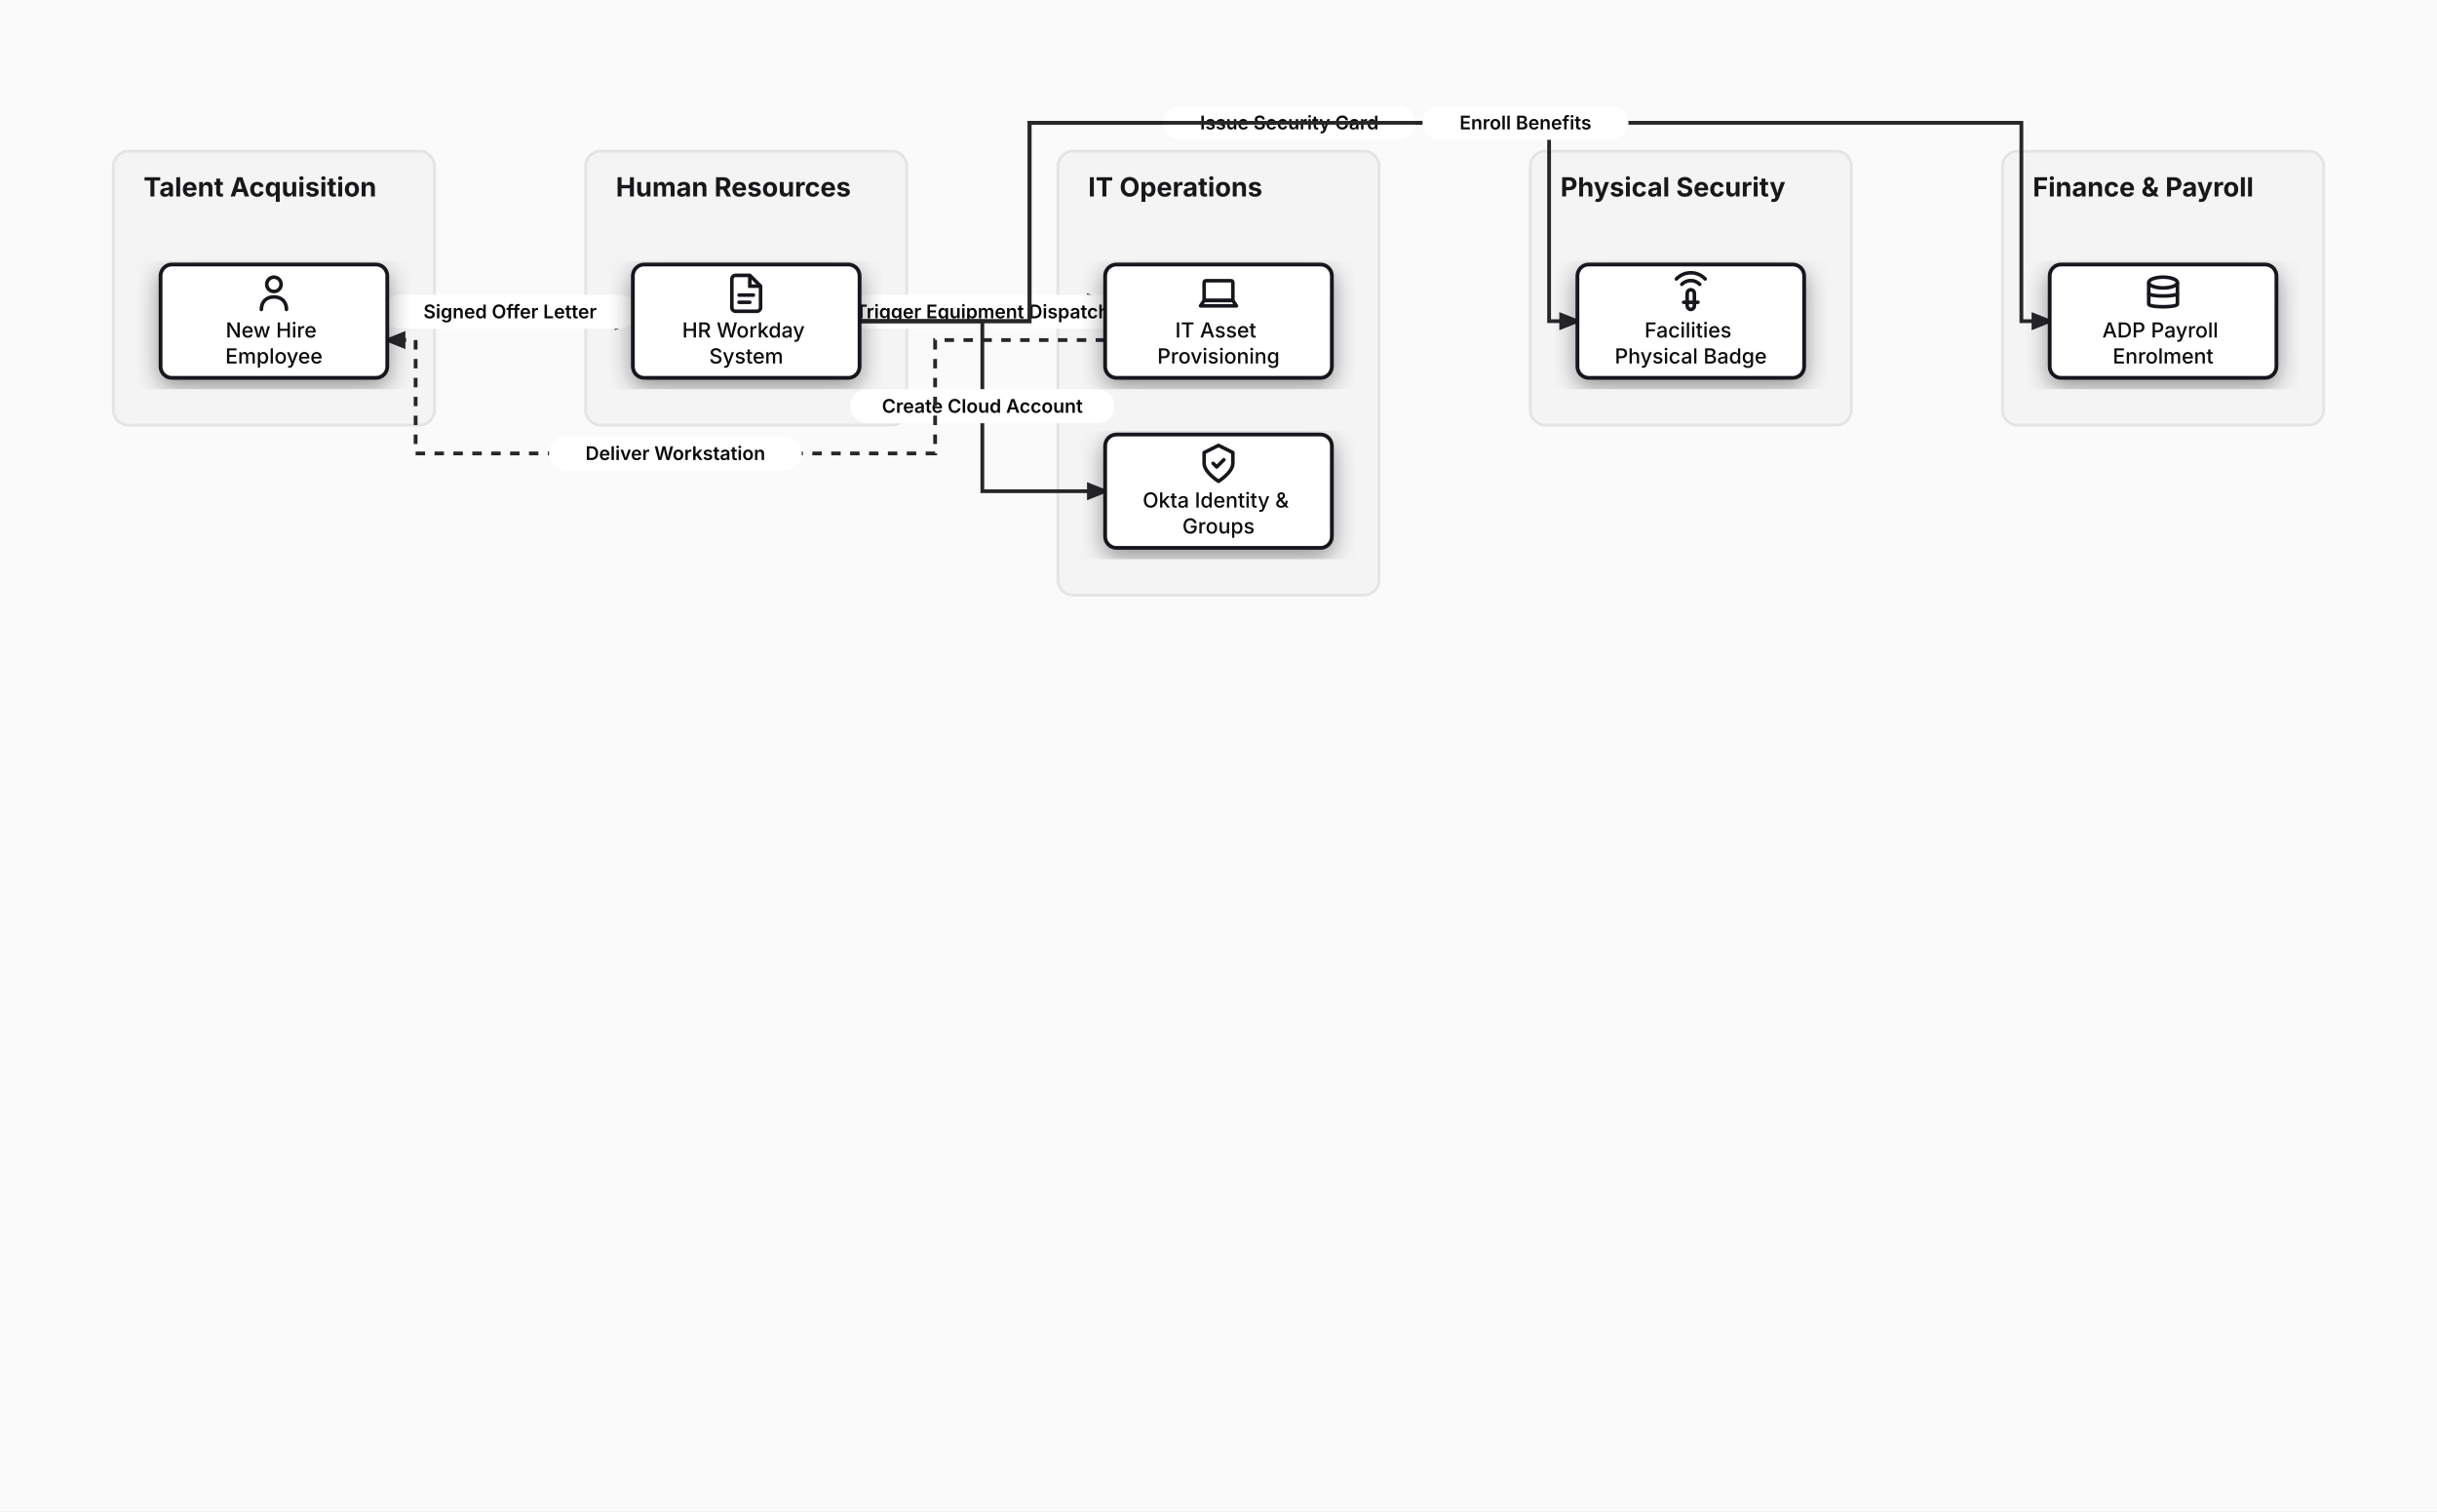
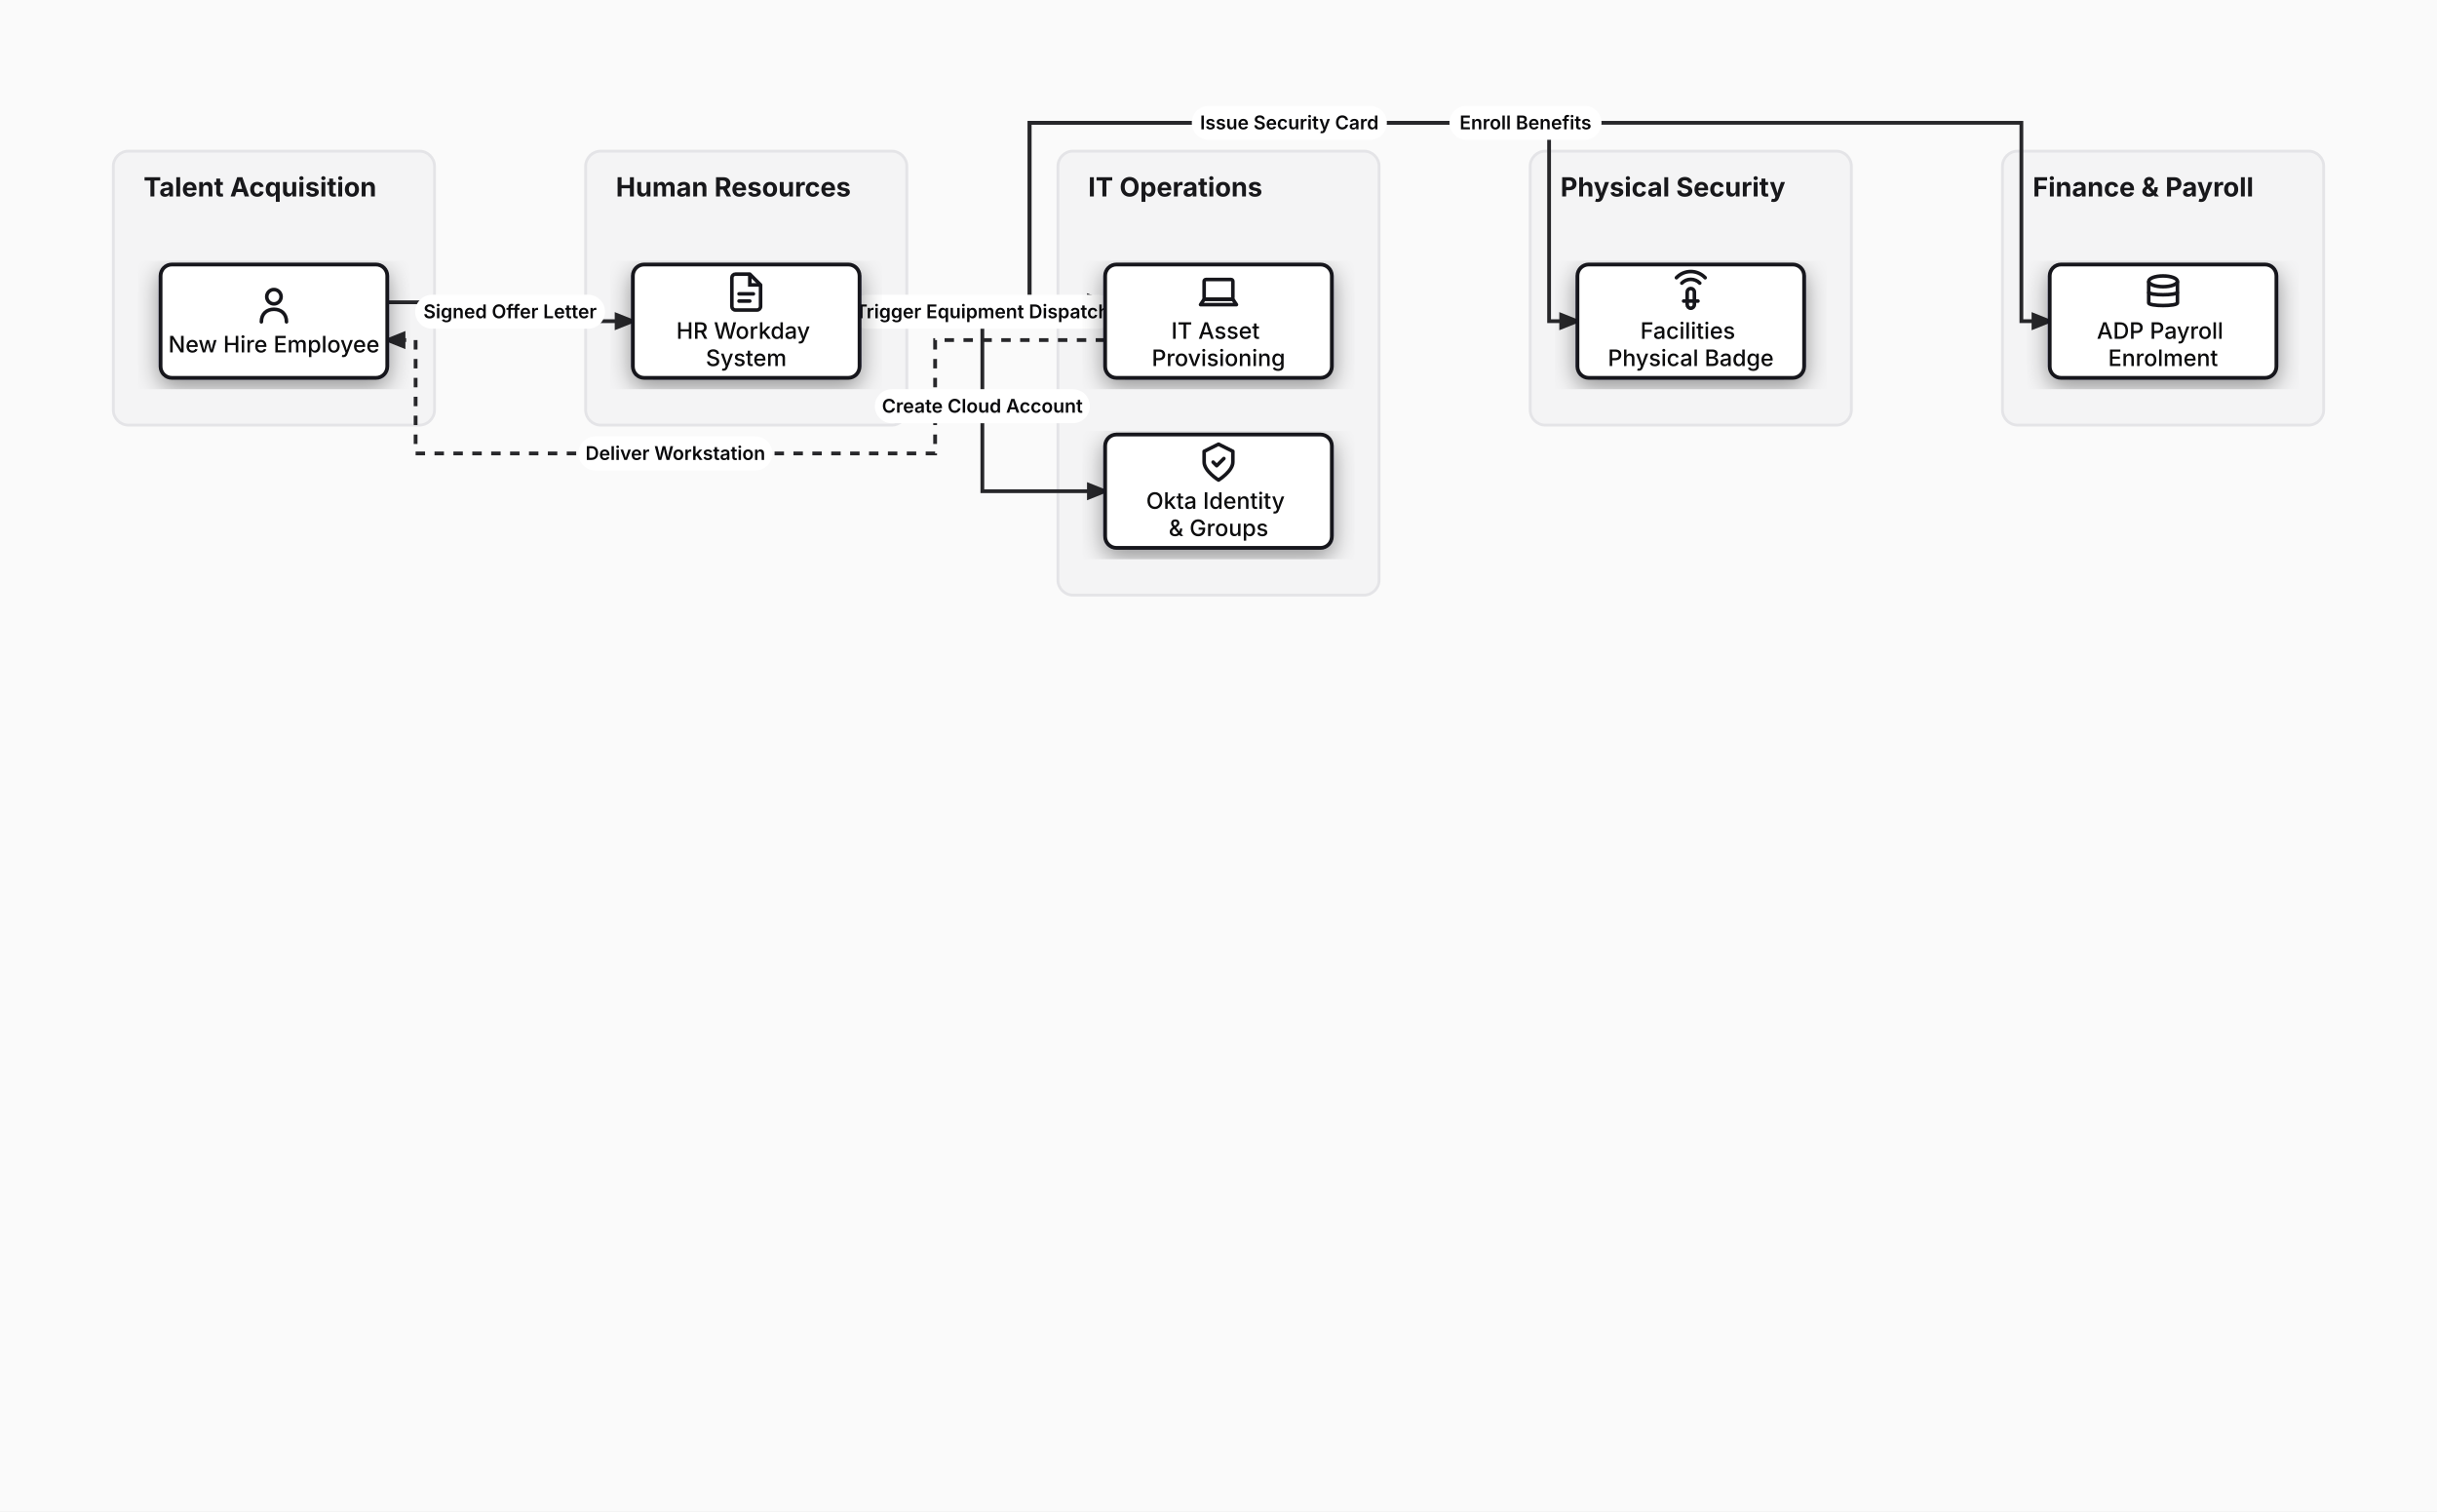
<svg xmlns="http://www.w3.org/2000/svg" viewBox="0 0 1290 800" width="1290" height="800">
  <defs>
    <marker id="arrow" viewBox="0 0 10 10" refX="8" refY="5" markerWidth="6" markerHeight="6" orient="auto-start-reverse">
      <path d="M 0 1 L 10 5 L 0 9 z" fill="#18181B" />
    </marker>
    <marker id="arrow-tail" viewBox="0 0 10 10" refX="2" refY="5" markerWidth="6" markerHeight="6" orient="auto">
      <path d="M 10 1 L 0 5 L 10 9 z" fill="#18181B" />
    </marker>
    <marker id="arrow-27272A" viewBox="0 0 10 10" refX="8" refY="5" markerWidth="6" markerHeight="6" orient="auto-start-reverse">
      <path d="M 0 1 L 10 5 L 0 9 z" fill="#27272A" />
    </marker>
    <marker id="arrow-27272A-tail" viewBox="0 0 10 10" refX="2" refY="5" markerWidth="6" markerHeight="6" orient="auto">
      <path d="M 10 1 L 0 5 L 10 9 z" fill="#27272A" />
    </marker>
    <filter id="shadow" x="-10%" y="-10%" width="120%" height="120%">
      <feDropShadow dx="0" dy="4" stdDeviation="6" flood-color="#000000" flood-opacity="0.4" />
    </filter>
  </defs>
  <rect width="100%" height="100%" fill="#FAFAFA" />
  <g id="group_1">
    <rect x="60.0" y="80.0" width="170.0" height="145.0" rx="8" fill="#F4F4F5" stroke="#E4E4E7" stroke-width="1.5" />
-     <text x="76.0" y="104.0" fill="#18181B" font-family="Inter, -apple-system, BlinkMacSystemFont, 'Segoe UI', Roboto, sans-serif" font-size="14" font-weight="bold">Talent Acquisition</text>
+     <text x="76" y="104" fill="#18181B" font-family="Inter, -apple-system, BlinkMacSystemFont, 'Segoe UI', Roboto, sans-serif" font-size="14" font-weight="700" text-anchor="start">Talent Acquisition</text>
  </g>
  <g id="group_2">
    <rect x="310.0" y="80.0" width="170.0" height="145.0" rx="8" fill="#F4F4F5" stroke="#E4E4E7" stroke-width="1.5" />
-     <text x="326.0" y="104.0" fill="#18181B" font-family="Inter, -apple-system, BlinkMacSystemFont, 'Segoe UI', Roboto, sans-serif" font-size="14" font-weight="bold">Human Resources</text>
+     <text x="326" y="104" fill="#18181B" font-family="Inter, -apple-system, BlinkMacSystemFont, 'Segoe UI', Roboto, sans-serif" font-size="14" font-weight="700" text-anchor="start">Human Resources</text>
  </g>
  <g id="group_3">
    <rect x="560.0" y="80.0" width="170.0" height="235.0" rx="8" fill="#F4F4F5" stroke="#E4E4E7" stroke-width="1.5" />
-     <text x="576.0" y="104.0" fill="#18181B" font-family="Inter, -apple-system, BlinkMacSystemFont, 'Segoe UI', Roboto, sans-serif" font-size="14" font-weight="bold">IT Operations</text>
+     <text x="576" y="104" fill="#18181B" font-family="Inter, -apple-system, BlinkMacSystemFont, 'Segoe UI', Roboto, sans-serif" font-size="14" font-weight="700" text-anchor="start">IT Operations</text>
  </g>
  <g id="group_4">
    <rect x="810.0" y="80.0" width="170.0" height="145.0" rx="8" fill="#F4F4F5" stroke="#E4E4E7" stroke-width="1.5" />
-     <text x="826.0" y="104.0" fill="#18181B" font-family="Inter, -apple-system, BlinkMacSystemFont, 'Segoe UI', Roboto, sans-serif" font-size="14" font-weight="bold">Physical Security</text>
+     <text x="826" y="104" fill="#18181B" font-family="Inter, -apple-system, BlinkMacSystemFont, 'Segoe UI', Roboto, sans-serif" font-size="14" font-weight="700" text-anchor="start">Physical Security</text>
  </g>
  <g id="group_5">
    <rect x="1060.0" y="80.0" width="170.0" height="145.0" rx="8" fill="#F4F4F5" stroke="#E4E4E7" stroke-width="1.5" />
-     <text x="1076.0" y="104.0" fill="#18181B" font-family="Inter, -apple-system, BlinkMacSystemFont, 'Segoe UI', Roboto, sans-serif" font-size="14" font-weight="bold">Finance &amp; Payroll</text>
+     <text x="1076" y="104" fill="#18181B" font-family="Inter, -apple-system, BlinkMacSystemFont, 'Segoe UI', Roboto, sans-serif" font-size="14" font-weight="700" text-anchor="start">Finance &amp; Payroll</text>
  </g>
  <path d="M 205.0 160.0 L 270.0 160.0 L 270.0 170.0 L 335.0 170.0" fill="none" stroke="#27272A" stroke-width="2" marker-end="url(#arrow-27272A)" />
-   <g class="badge">
-     <rect x="203.1" y="156.0" width="133.8" height="18.0" rx="9.0" fill="#FFFFFF" />
-     <text x="270.0" y="168.5" fill="#09090B" font-size="10.0" font-family="Inter, -apple-system, BlinkMacSystemFont, 'Segoe UI', Roboto, sans-serif" font-weight="600" text-anchor="middle">Signed Offer Letter</text>
-   </g>
  <path d="M 455.0 170.0 L 520.0 170.0 L 520.0 160.0 L 585.0 160.0" fill="none" stroke="#27272A" stroke-width="2" marker-end="url(#arrow-27272A)" />
-   <g class="badge">
-     <rect x="431.4" y="156.0" width="177.2" height="18.0" rx="9.0" fill="#FFFFFF" />
-     <text x="520.0" y="168.5" fill="#09090B" font-size="10.0" font-family="Inter, -apple-system, BlinkMacSystemFont, 'Segoe UI', Roboto, sans-serif" font-weight="600" text-anchor="middle">Trigger Equipment Dispatch</text>
-   </g>
  <path d="M 455.0 170.0 L 520.0 170.0 L 520.0 260.0 L 585.0 260.0" fill="none" stroke="#27272A" stroke-width="2" marker-end="url(#arrow-27272A)" />
-   <g class="badge">
-     <rect x="450.0" y="206.0" width="140.0" height="18.0" rx="9.0" fill="#FFFFFF" />
-     <text x="520.0" y="218.5" fill="#09090B" font-size="10.0" font-family="Inter, -apple-system, BlinkMacSystemFont, 'Segoe UI', Roboto, sans-serif" font-weight="600" text-anchor="middle">Create Cloud Account</text>
-   </g>
  <path d="M 455.0 170.0 L 545.0 170.0 L 545.0 65.0 L 820.0 65.0 L 820.0 170.0 L 835.0 170.0" fill="none" stroke="#27272A" stroke-width="2" marker-end="url(#arrow-27272A)" />
-   <g class="badge">
-     <rect x="615.6" y="56.0" width="133.8" height="18.0" rx="9.0" fill="#FFFFFF" />
-     <text x="682.5" y="68.5" fill="#09090B" font-size="10.0" font-family="Inter, -apple-system, BlinkMacSystemFont, 'Segoe UI', Roboto, sans-serif" font-weight="600" text-anchor="middle">Issue Security Card</text>
-   </g>
  <path d="M 455.0 170.0 L 545.0 170.0 L 545.0 65.0 L 1070.0 65.0 L 1070.0 170.0 L 1085.0 170.0" fill="none" stroke="#27272A" stroke-width="2" marker-end="url(#arrow-27272A)" />
-   <g class="badge">
-     <rect x="753.0" y="56.0" width="109.0" height="18.0" rx="9.0" fill="#FFFFFF" />
-     <text x="807.5" y="68.5" fill="#09090B" font-size="10.0" font-family="Inter, -apple-system, BlinkMacSystemFont, 'Segoe UI', Roboto, sans-serif" font-weight="600" text-anchor="middle">Enroll Benefits</text>
-   </g>
  <path d="M 585.0 180.0 L 495.0 180.0 L 495.0 240.0 L 220.0 240.0 L 220.0 180.0 L 205.0 180.0" fill="none" stroke="#27272A" stroke-width="2" stroke-dasharray="5,5" marker-end="url(#arrow-27272A)" />
  <g class="badge">
-     <rect x="290.6" y="231.0" width="133.8" height="18.0" rx="9.0" fill="#FFFFFF" />
-     <text x="357.5" y="243.5" fill="#09090B" font-size="10.0" font-family="Inter, -apple-system, BlinkMacSystemFont, 'Segoe UI', Roboto, sans-serif" font-weight="600" text-anchor="middle">Deliver Workstation</text>
+     <rect x="219.754" y="156.0" width="100.492" height="18.0" rx="9.0" fill="#FFFFFF" />
+     <text x="270" y="168.44" fill="#09090B" font-family="Inter, -apple-system, BlinkMacSystemFont, 'Segoe UI', Roboto, sans-serif" font-size="10" font-weight="600" text-anchor="middle">Signed Offer Letter</text>
+   </g>
+   <g class="badge">
+     <rect x="450.027" y="156.0" width="139.945" height="18.0" rx="9.0" fill="#FFFFFF" />
+     <text x="520" y="168.44" fill="#09090B" font-family="Inter, -apple-system, BlinkMacSystemFont, 'Segoe UI', Roboto, sans-serif" font-size="10" font-weight="600" text-anchor="middle">Trigger Equipment Dispatch</text>
+   </g>
+   <g class="badge">
+     <rect x="463.084" y="206.0" width="113.832" height="18.0" rx="9.0" fill="#FFFFFF" />
+     <text x="520" y="218.44" fill="#09090B" font-family="Inter, -apple-system, BlinkMacSystemFont, 'Segoe UI', Roboto, sans-serif" font-size="10" font-weight="600" text-anchor="middle">Create Cloud Account</text>
+   </g>
+   <g class="badge">
+     <rect x="630.872" y="56.0" width="103.256" height="18.0" rx="9.0" fill="#FFFFFF" />
+     <text x="682.5" y="68.44" fill="#09090B" font-family="Inter, -apple-system, BlinkMacSystemFont, 'Segoe UI', Roboto, sans-serif" font-size="10" font-weight="600" text-anchor="middle">Issue Security Card</text>
+   </g>
+   <g class="badge">
+     <rect x="767.261" y="56.0" width="80.478" height="18.0" rx="9.0" fill="#FFFFFF" />
+     <text x="807.5" y="68.44" fill="#09090B" font-family="Inter, -apple-system, BlinkMacSystemFont, 'Segoe UI', Roboto, sans-serif" font-size="10" font-weight="600" text-anchor="middle">Enroll Benefits</text>
+   </g>
+   <g class="badge">
+     <rect x="306.155" y="231.0" width="102.689" height="18.0" rx="9.0" fill="#FFFFFF" />
+     <text x="357.5" y="243.44" fill="#09090B" font-family="Inter, -apple-system, BlinkMacSystemFont, 'Segoe UI', Roboto, sans-serif" font-size="10" font-weight="600" text-anchor="middle">Deliver Workstation</text>
  </g>
  <g id="candidate" filter="url(#shadow)">
    <rect x="85.0" y="140.0" width="120.0" height="60.0" rx="6.0" fill="#FFFFFF" stroke="#18181B" stroke-width="2.0" />
-     <g class="icon icon-user" transform="translate(133.6, 143.85) scale(0.95)">
+     <g class="icon icon-user" transform="translate(133.6, 150.4) scale(0.95)">
      <circle cx="12" cy="7" r="4" fill="none" stroke="#18181B" stroke-width="2.0" />
      <path d="M 5 21 C 5 16.5 8 14 12 14 C 16 14 19 16.5 19 21" fill="none" stroke="#18181B" stroke-width="2.0" stroke-linecap="round" />
    </g>
-     <text x="145.0" y="178.65" text-anchor="middle" fill="#09090B" font-family="Inter, -apple-system, BlinkMacSystemFont, 'Segoe UI', Roboto, sans-serif" font-size="11.0" font-weight="500">
-       <tspan x="145.0" dy="0">New Hire</tspan>
-       <tspan x="145.0" dy="13.75">Employee</tspan>
-     </text>
+     <text x="145" y="186.53" fill="#09090B" font-family="Inter, -apple-system, BlinkMacSystemFont, 'Segoe UI', Roboto, sans-serif" font-size="12" font-weight="500" text-anchor="middle">New Hire Employee</text>
  </g>
  <g id="hr_intake" filter="url(#shadow)">
    <rect x="335.0" y="140.0" width="120.0" height="60.0" rx="6.0" fill="#FFFFFF" stroke="#18181B" stroke-width="2.0" />
-     <g class="icon icon-document" transform="translate(383.6, 143.85) scale(0.95)">
+     <g class="icon icon-document" transform="translate(383.6, 143.2) scale(0.95)">
      <path d="M 14 2 H 6 A 2 2 0 0 0 4 4 V 20 A 2 2 0 0 0 6 22 H 18 A 2 2 0 0 0 20 20 V 8 Z" fill="none" stroke="#18181B" stroke-width="2.0" stroke-linejoin="round" />
      <polyline points="14,2 14,8 20,8" fill="none" stroke="#18181B" stroke-width="2.0" />
      <line x1="8" y1="13" x2="16" y2="13" stroke="#18181B" stroke-width="2.0" stroke-linecap="round" />
      <line x1="8" y1="17" x2="14" y2="17" stroke="#18181B" stroke-width="2.0" stroke-linecap="round" />
    </g>
-     <text x="395.0" y="178.65" text-anchor="middle" fill="#09090B" font-family="Inter, -apple-system, BlinkMacSystemFont, 'Segoe UI', Roboto, sans-serif" font-size="11.0" font-weight="500">
-       <tspan x="395.0" dy="0">HR Workday</tspan>
-       <tspan x="395.0" dy="13.75">System</tspan>
+     <text x="395" y="179.33" text-anchor="middle" fill="#09090B" font-family="Inter, -apple-system, BlinkMacSystemFont, 'Segoe UI', Roboto, sans-serif" font-size="12" font-weight="500">
+       <tspan x="395" dy="0">HR Workday</tspan>
+       <tspan x="395" dy="14.4">System</tspan>
    </text>
  </g>
  <g id="it_provision" filter="url(#shadow)">
    <rect x="585.0" y="140.0" width="120.0" height="60.0" rx="6.0" fill="#FFFFFF" stroke="#18181B" stroke-width="2.0" />
-     <g class="icon icon-laptop" transform="translate(633.6, 143.85) scale(0.95)">
+     <g class="icon icon-laptop" transform="translate(633.6, 143.2) scale(0.95)">
      <rect x="4" y="5" width="16" height="11" rx="1" fill="none" stroke="#18181B" stroke-width="2.0" />
      <path d="M 2 19 H 22 L 20 16 H 4 Z" fill="none" stroke="#18181B" stroke-width="2.0" stroke-linejoin="round" />
    </g>
-     <text x="645.0" y="178.65" text-anchor="middle" fill="#09090B" font-family="Inter, -apple-system, BlinkMacSystemFont, 'Segoe UI', Roboto, sans-serif" font-size="11.0" font-weight="500">
-       <tspan x="645.0" dy="0">IT Asset</tspan>
-       <tspan x="645.0" dy="13.75">Provisioning</tspan>
+     <text x="645" y="179.33" text-anchor="middle" fill="#09090B" font-family="Inter, -apple-system, BlinkMacSystemFont, 'Segoe UI', Roboto, sans-serif" font-size="12" font-weight="500">
+       <tspan x="645" dy="0">IT Asset</tspan>
+       <tspan x="645" dy="14.4">Provisioning</tspan>
    </text>
  </g>
  <g id="iam_setup" filter="url(#shadow)">
    <rect x="585.0" y="230.0" width="120.0" height="60.0" rx="6.0" fill="#FFFFFF" stroke="#18181B" stroke-width="2.0" />
-     <g class="icon icon-shield" transform="translate(633.6, 233.85) scale(0.95)">
+     <g class="icon icon-shield" transform="translate(633.6, 233.2) scale(0.95)">
      <path d="M 12 2 L 20 6 V 12 C 20 17 12 22 12 22 C 12 22 4 17 4 12 V 6 Z" fill="none" stroke="#18181B" stroke-width="2.0" stroke-linejoin="round" />
      <polyline points="9,12 11,14 15,10" fill="none" stroke="#18181B" stroke-width="2.0" stroke-linecap="round" stroke-linejoin="round" />
    </g>
-     <text x="645.0" y="268.65" text-anchor="middle" fill="#09090B" font-family="Inter, -apple-system, BlinkMacSystemFont, 'Segoe UI', Roboto, sans-serif" font-size="11.0" font-weight="500">
-       <tspan x="645.0" dy="0">Okta Identity &amp;</tspan>
-       <tspan x="645.0" dy="13.75">Groups</tspan>
+     <text x="645" y="269.33" text-anchor="middle" fill="#09090B" font-family="Inter, -apple-system, BlinkMacSystemFont, 'Segoe UI', Roboto, sans-serif" font-size="12" font-weight="500">
+       <tspan x="645" dy="0">Okta Identity</tspan>
+       <tspan x="645" dy="14.4">&amp; Groups</tspan>
    </text>
  </g>
  <g id="badge_access" filter="url(#shadow)">
    <rect x="835.0" y="140.0" width="120.0" height="60.0" rx="6.0" fill="#FFFFFF" stroke="#18181B" stroke-width="2.0" />
-     <g class="icon icon-sensor" transform="translate(883.6, 143.85) scale(0.95)">
+     <g class="icon icon-sensor" transform="translate(883.6, 143.2) scale(0.95)">
      <path d="M 4 4 A 11 11 0 0 1 20 4" fill="none" stroke="#18181B" stroke-width="2.0" stroke-linecap="round" />
      <path d="M 7 7 A 7 7 0 0 1 17 7" fill="none" stroke="#18181B" stroke-width="2.0" stroke-linecap="round" />
      <rect x="10" y="10" width="4" height="11" rx="2" fill="none" stroke="#18181B" stroke-width="2.0" />
      <line x1="8" y1="17" x2="16" y2="17" stroke="#18181B" stroke-width="2.0" stroke-linecap="round" />
    </g>
-     <text x="895.0" y="178.65" text-anchor="middle" fill="#09090B" font-family="Inter, -apple-system, BlinkMacSystemFont, 'Segoe UI', Roboto, sans-serif" font-size="11.0" font-weight="500">
-       <tspan x="895.0" dy="0">Facilities</tspan>
-       <tspan x="895.0" dy="13.75">Physical Badge</tspan>
+     <text x="895" y="179.33" text-anchor="middle" fill="#09090B" font-family="Inter, -apple-system, BlinkMacSystemFont, 'Segoe UI', Roboto, sans-serif" font-size="12" font-weight="500">
+       <tspan x="895" dy="0">Facilities</tspan>
+       <tspan x="895" dy="14.4">Physical Badge</tspan>
    </text>
  </g>
  <g id="payroll" filter="url(#shadow)">
    <rect x="1085.0" y="140.0" width="120.0" height="60.0" rx="6.0" fill="#FFFFFF" stroke="#18181B" stroke-width="2.0" />
-     <g class="icon icon-storage" transform="translate(1133.6, 143.85) scale(0.95)">
+     <g class="icon icon-storage" transform="translate(1133.6, 143.2) scale(0.95)">
      <ellipse cx="12" cy="6" rx="8" ry="3" fill="none" stroke="#18181B" stroke-width="2.0" />
      <path d="M 4 6 V 18 C 4 20 20 20 20 18 V 6" fill="none" stroke="#18181B" stroke-width="2.0" />
      <path d="M 4 12 C 4 14 20 14 20 12" fill="none" stroke="#18181B" stroke-width="2.0" />
    </g>
-     <text x="1145.0" y="178.65" text-anchor="middle" fill="#09090B" font-family="Inter, -apple-system, BlinkMacSystemFont, 'Segoe UI', Roboto, sans-serif" font-size="11.0" font-weight="500">
-       <tspan x="1145.0" dy="0">ADP Payroll</tspan>
-       <tspan x="1145.0" dy="13.75">Enrolment</tspan>
+     <text x="1145" y="179.33" text-anchor="middle" fill="#09090B" font-family="Inter, -apple-system, BlinkMacSystemFont, 'Segoe UI', Roboto, sans-serif" font-size="12" font-weight="500">
+       <tspan x="1145" dy="0">ADP Payroll</tspan>
+       <tspan x="1145" dy="14.4">Enrolment</tspan>
    </text>
  </g>
</svg>
